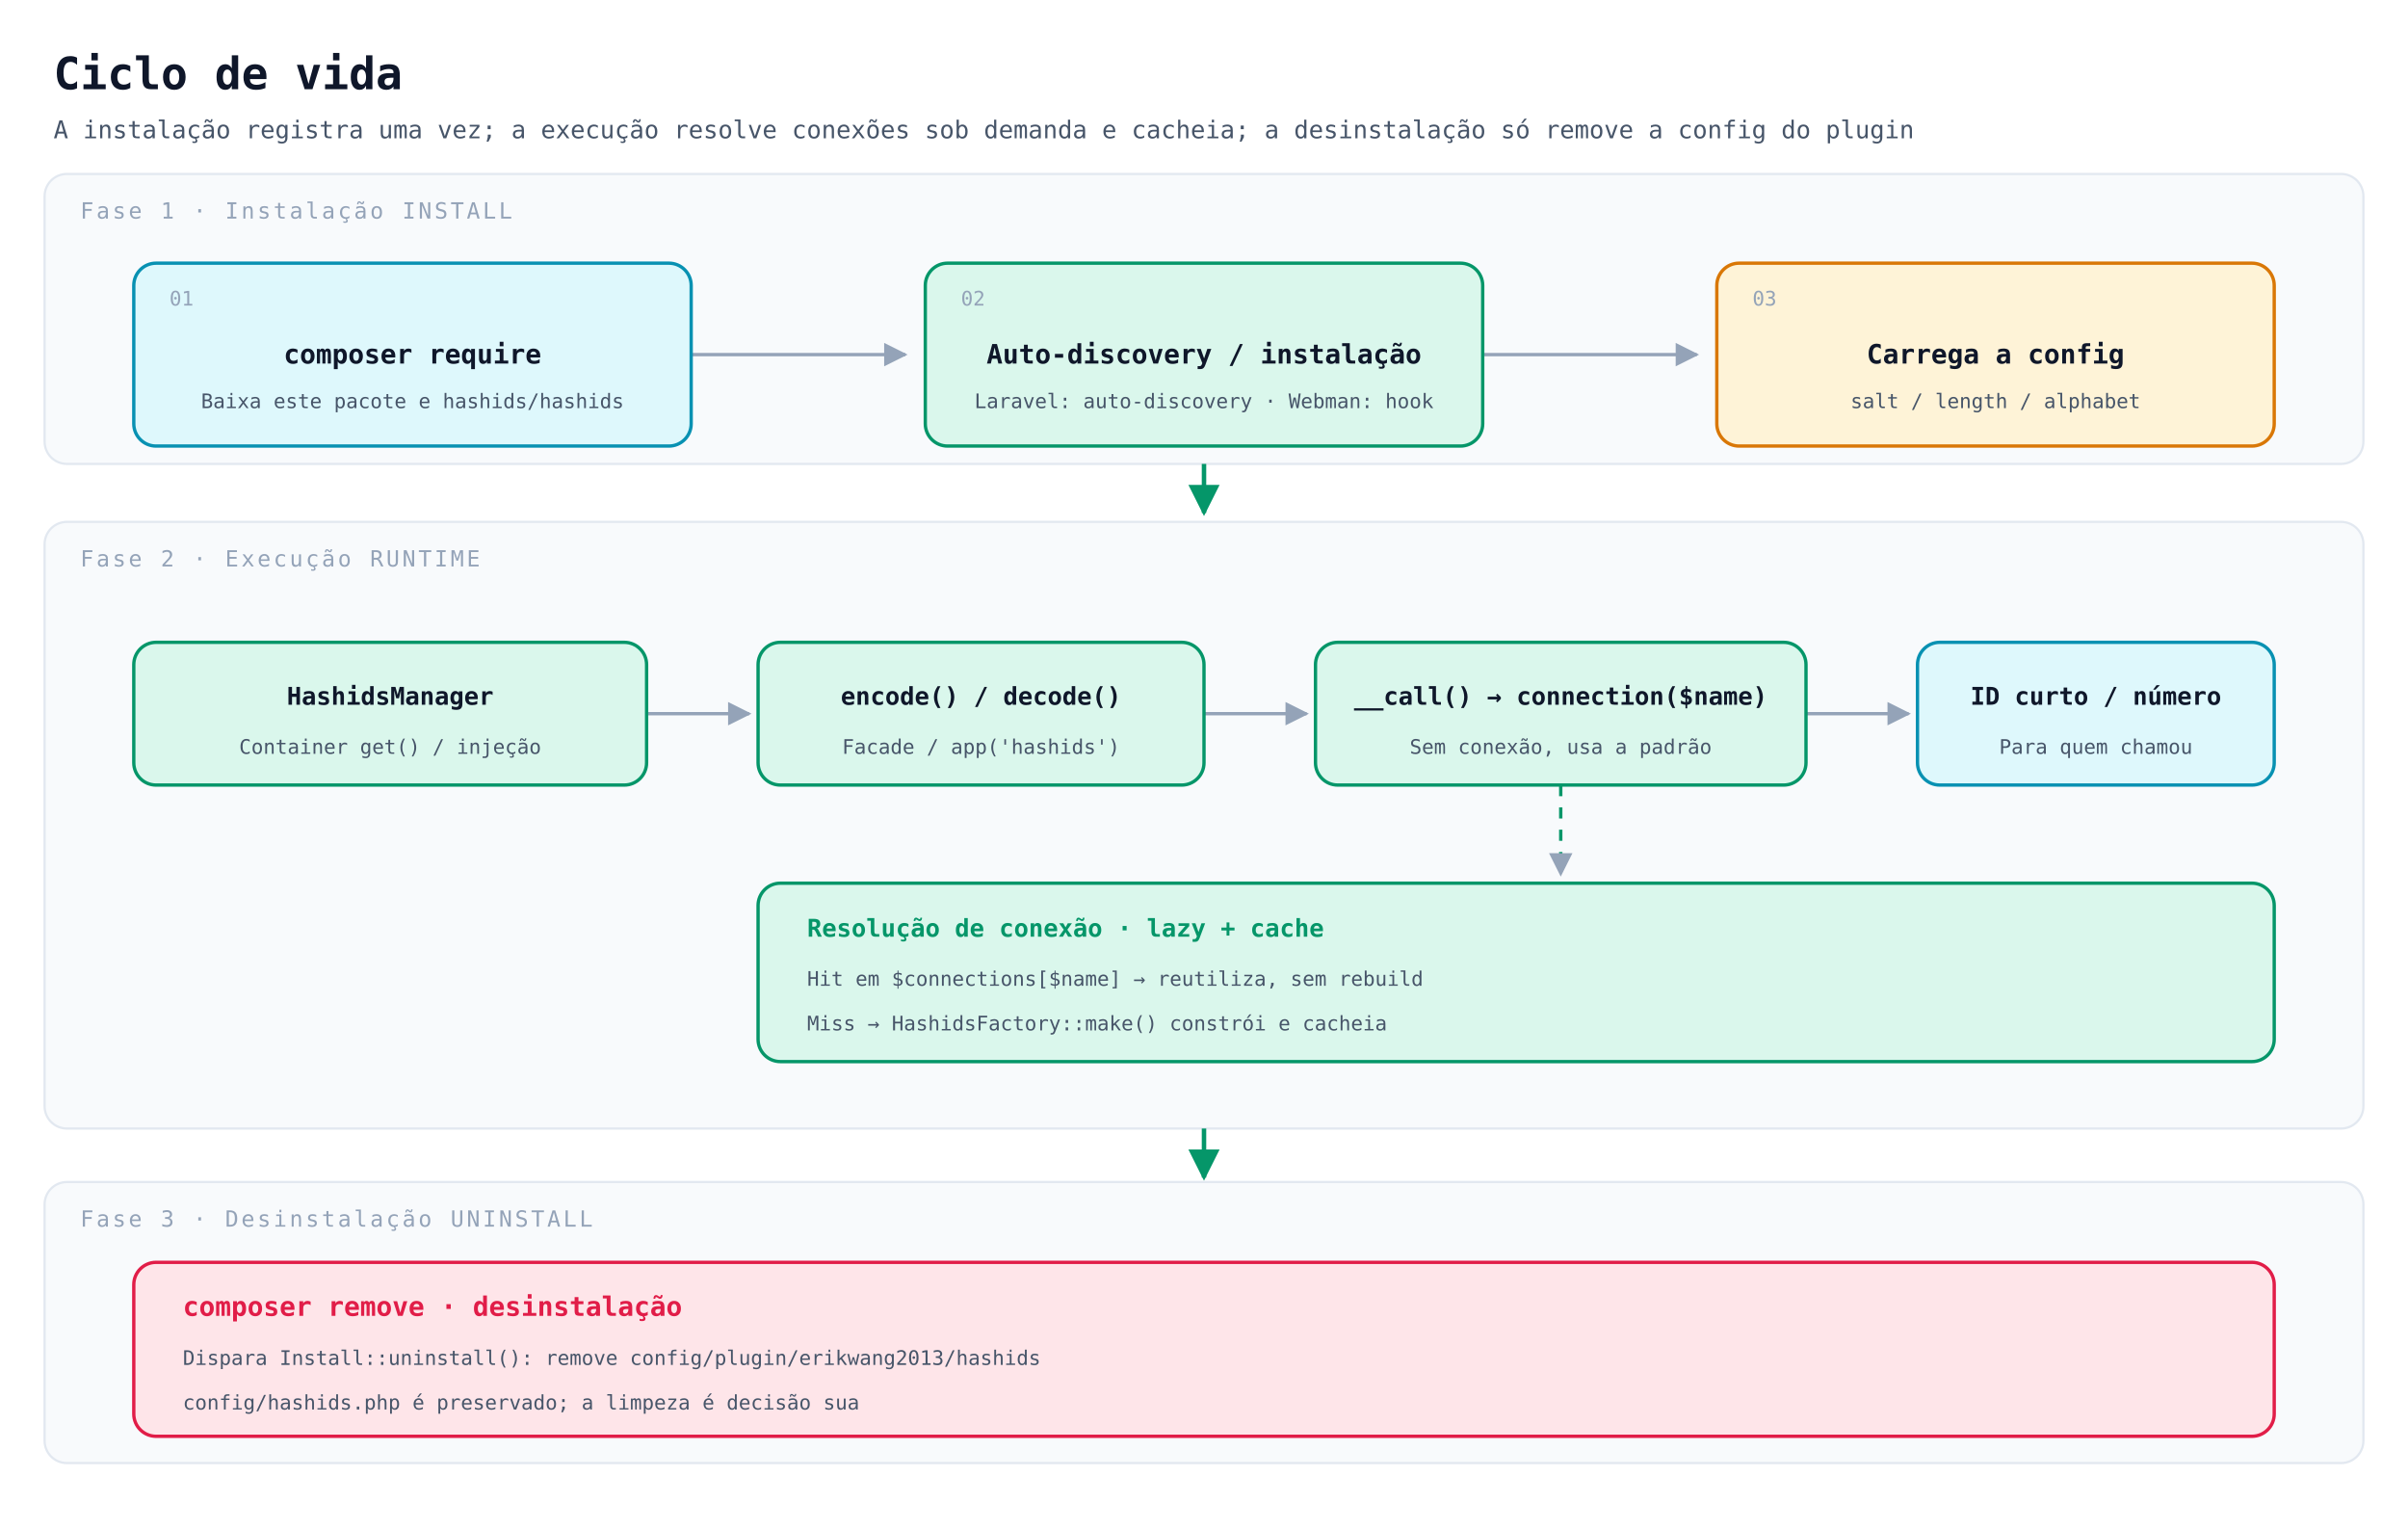
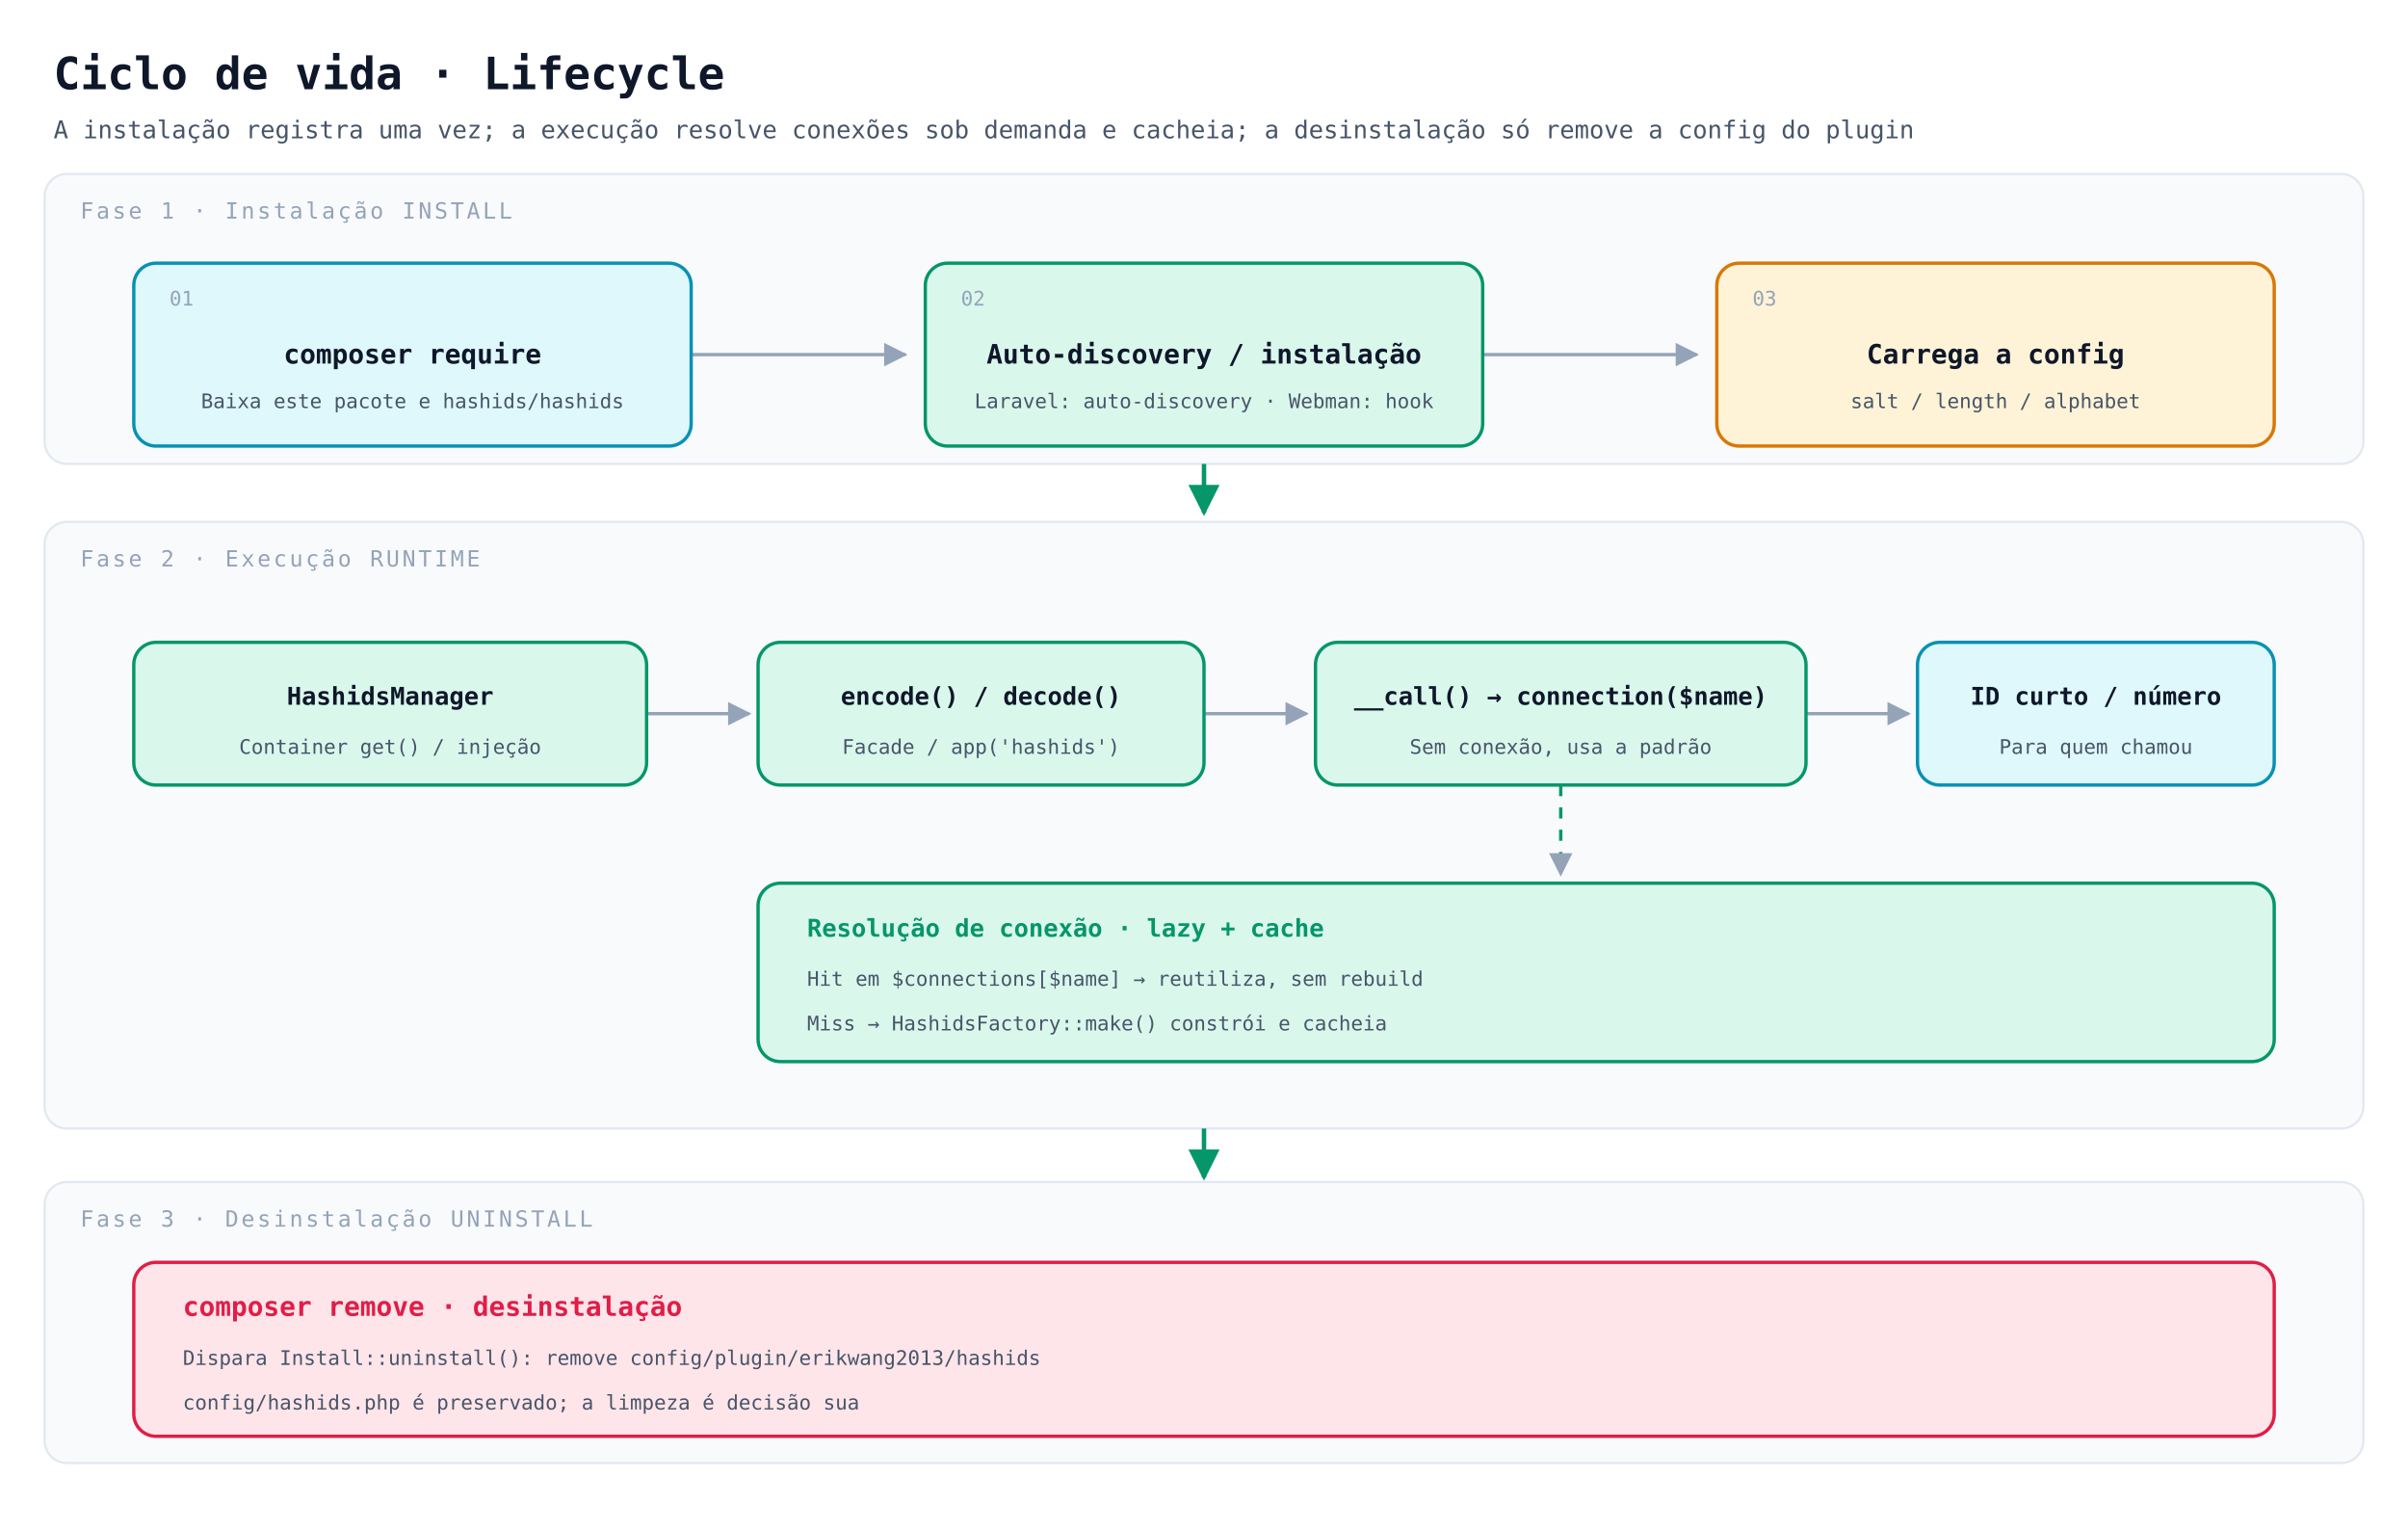
<svg xmlns="http://www.w3.org/2000/svg" viewBox="0 0 1080 686" role="img" aria-labelledby="lifeTitle lifeDesc">
  <defs>
    <style>
      text { font-family: ui-monospace, SFMono-Regular, Menlo, Consolas, "DejaVu Sans Mono", "PingFang SC", "Microsoft YaHei", monospace; }
      .bg         { fill: #ffffff; }
      .lane       { fill: #f8fafc; stroke: #e2e8f0; stroke-width: 1; }
      .lane-title { fill: #94a3b8; font-size: 10px; letter-spacing: 1.2px; }
      .c-mask     { fill: #ffffff; }
      .c-frontend { fill: rgba(34,211,238,.15);  stroke: #0891b2; stroke-width: 1.5; }
      .c-backend  { fill: rgba(52,211,153,.18);  stroke: #059669; stroke-width: 1.5; }
      .c-cloud    { fill: rgba(251,191,36,.18);  stroke: #d97706; stroke-width: 1.5; }
      .c-security { fill: rgba(251,113,133,.18); stroke: #e11d48; stroke-width: 1.5; }
      .t-primary  { fill: #0f172a; font-weight: 600; }
      .t-muted    { fill: #475569; }
      .t-dim      { fill: #94a3b8; }
      .t-backend  { fill: #059669; font-weight: 600; }
      .t-security { fill: #e11d48; font-weight: 600; }
      .a-default  { stroke: #94a3b8; fill: none; }
      .a-emphasis { stroke: #059669; fill: none; }
      .a-dashed   { stroke: #059669; fill: none; stroke-dasharray: 5,5; }
      .a-head-default  { fill: #94a3b8; }
      .a-head-emphasis { fill: #059669; }

      @media (prefers-color-scheme: dark) {
        .bg         { fill: #0b1220; }
        .lane       { fill: #0f172a; stroke: #1e293b; }
        .lane-title { fill: #64748b; }
        .c-mask     { fill: #0f172a; }
        .c-frontend { fill: rgba(8,51,68,.40);   stroke: #22d3ee; }
        .c-backend  { fill: rgba(6,78,59,.40);   stroke: #34d399; }
        .c-cloud    { fill: rgba(120,53,15,.35); stroke: #fbbf24; }
        .c-security { fill: rgba(136,19,55,.40); stroke: #fb7185; }
        .t-primary  { fill: #f8fafc; }
        .t-muted    { fill: #94a3b8; }
        .t-dim      { fill: #64748b; }
        .t-backend  { fill: #34d399; }
        .t-security { fill: #fb7185; }
        .a-default  { stroke: #64748b; }
        .a-emphasis { stroke: #34d399; }
        .a-dashed   { stroke: #34d399; }
        .a-head-default  { fill: #64748b; }
        .a-head-emphasis { fill: #34d399; }
      }
    </style>
    <marker id="ah" viewBox="0 0 10 10" refX="9" refY="5" markerWidth="7" markerHeight="7" orient="auto">
      <path d="M0 0 L10 5 L0 10 z" class="a-head-default" />
    </marker>
    <marker id="ah-e" viewBox="0 0 10 10" refX="9" refY="5" markerWidth="7" markerHeight="7" orient="auto">
      <path d="M0 0 L10 5 L0 10 z" class="a-head-emphasis" />
    </marker>
  </defs>
  <rect class="bg" x="0" y="0" width="1080" height="686" />
-   <text x="24" y="40" class="t-primary" font-size="20">Ciclo de vida</text>
+   <text x="24" y="40" class="t-primary" font-size="20">Ciclo de vida · Lifecycle</text>
  <text x="24" y="62" class="t-muted" font-size="11">A instalação registra uma vez; a execução resolve conexões sob demanda e cacheia; a desinstalação só remove a config do plugin</text>
  <rect class="lane" x="20" y="78" width="1040" height="130" rx="10" />
  <rect class="lane" x="20" y="234" width="1040" height="272" rx="10" />
  <rect class="lane" x="20" y="530" width="1040" height="126" rx="10" />
  <text class="lane-title" x="36" y="98">Fase 1 · Instalação INSTALL</text>
  <text class="lane-title" x="36" y="254">Fase 2 · Execução RUNTIME</text>
  <text class="lane-title" x="36" y="550">Fase 3 · Desinstalação UNINSTALL</text>
  <line class="a-emphasis" x1="540" y1="208" x2="540" y2="230" stroke-width="2" marker-end="url(#ah-e)" />
  <line class="a-emphasis" x1="540" y1="506" x2="540" y2="528" stroke-width="2" marker-end="url(#ah-e)" />
  <line class="a-default" x1="310" y1="159" x2="406" y2="159" stroke-width="1.5" marker-end="url(#ah)" />
  <line class="a-default" x1="665" y1="159" x2="761" y2="159" stroke-width="1.5" marker-end="url(#ah)" />
  <line class="a-default" x1="290" y1="320" x2="336" y2="320" stroke-width="1.5" marker-end="url(#ah)" />
  <line class="a-default" x1="540" y1="320" x2="586" y2="320" stroke-width="1.5" marker-end="url(#ah)" />
  <line class="a-default" x1="810" y1="320" x2="856" y2="320" stroke-width="1.5" marker-end="url(#ah)" />
  <line class="a-dashed" x1="700" y1="352" x2="700" y2="392" stroke-width="1.5" marker-end="url(#ah)" />
  <rect class="c-mask" x="60" y="118" width="250" height="82" rx="10" />
  <rect class="c-frontend" x="60" y="118" width="250" height="82" rx="10" />
  <text class="t-dim" x="76" y="137" font-size="9">01</text>
  <text class="t-primary" x="185" y="163" font-size="12" text-anchor="middle">composer require</text>
  <text class="t-muted" x="185" y="183" font-size="9" text-anchor="middle">Baixa este pacote e hashids/hashids</text>
  <rect class="c-mask" x="415" y="118" width="250" height="82" rx="10" />
  <rect class="c-backend" x="415" y="118" width="250" height="82" rx="10" />
  <text class="t-dim" x="431" y="137" font-size="9">02</text>
  <text class="t-primary" x="540" y="163" font-size="12" text-anchor="middle">Auto-discovery / instalação</text>
  <text class="t-muted" x="540" y="183" font-size="9" text-anchor="middle">Laravel: auto-discovery · Webman: hook</text>
  <rect class="c-mask" x="770" y="118" width="250" height="82" rx="10" />
  <rect class="c-cloud" x="770" y="118" width="250" height="82" rx="10" />
  <text class="t-dim" x="786" y="137" font-size="9">03</text>
  <text class="t-primary" x="895" y="163" font-size="12" text-anchor="middle">Carrega a config</text>
  <text class="t-muted" x="895" y="183" font-size="9" text-anchor="middle">salt / length / alphabet</text>
  <rect class="c-mask" x="60" y="288" width="230" height="64" rx="10" />
  <rect class="c-backend" x="60" y="288" width="230" height="64" rx="10" />
  <text class="t-primary" x="175" y="316" font-size="11" text-anchor="middle">HashidsManager</text>
  <text class="t-muted" x="175" y="338" font-size="9" text-anchor="middle">Container get() / injeção</text>
  <rect class="c-mask" x="340" y="288" width="200" height="64" rx="10" />
  <rect class="c-backend" x="340" y="288" width="200" height="64" rx="10" />
  <text class="t-primary" x="440" y="316" font-size="11" text-anchor="middle">encode() / decode()</text>
  <text class="t-muted" x="440" y="338" font-size="9" text-anchor="middle">Facade / app('hashids')</text>
  <rect class="c-mask" x="590" y="288" width="220" height="64" rx="10" />
  <rect class="c-backend" x="590" y="288" width="220" height="64" rx="10" />
  <text class="t-primary" x="700" y="316" font-size="11" text-anchor="middle">__call() → connection($name)</text>
  <text class="t-muted" x="700" y="338" font-size="9" text-anchor="middle">Sem conexão, usa a padrão</text>
  <rect class="c-mask" x="860" y="288" width="160" height="64" rx="10" />
  <rect class="c-frontend" x="860" y="288" width="160" height="64" rx="10" />
  <text class="t-primary" x="940" y="316" font-size="11" text-anchor="middle">ID curto / número</text>
  <text class="t-muted" x="940" y="338" font-size="9" text-anchor="middle">Para quem chamou</text>
  <rect class="c-mask" x="340" y="396" width="680" height="80" rx="10" />
  <rect class="c-backend" x="340" y="396" width="680" height="80" rx="10" />
  <text class="t-backend" x="362" y="420" font-size="11">Resolução de conexão · lazy + cache</text>
  <text class="t-muted" x="362" y="442" font-size="9">Hit em $connections[$name] → reutiliza, sem rebuild</text>
  <text class="t-muted" x="362" y="462" font-size="9">Miss → HashidsFactory::make() constrói e cacheia</text>
  <rect class="c-mask" x="60" y="566" width="960" height="78" rx="10" />
  <rect class="c-security" x="60" y="566" width="960" height="78" rx="10" />
  <text class="t-security" x="82" y="590" font-size="12">composer remove · desinstalação</text>
  <text class="t-muted" x="82" y="612" font-size="9">Dispara Install::uninstall(): remove config/plugin/erikwang2013/hashids</text>
  <text class="t-muted" x="82" y="632" font-size="9">config/hashids.php é preservado; a limpeza é decisão sua</text>
</svg>
